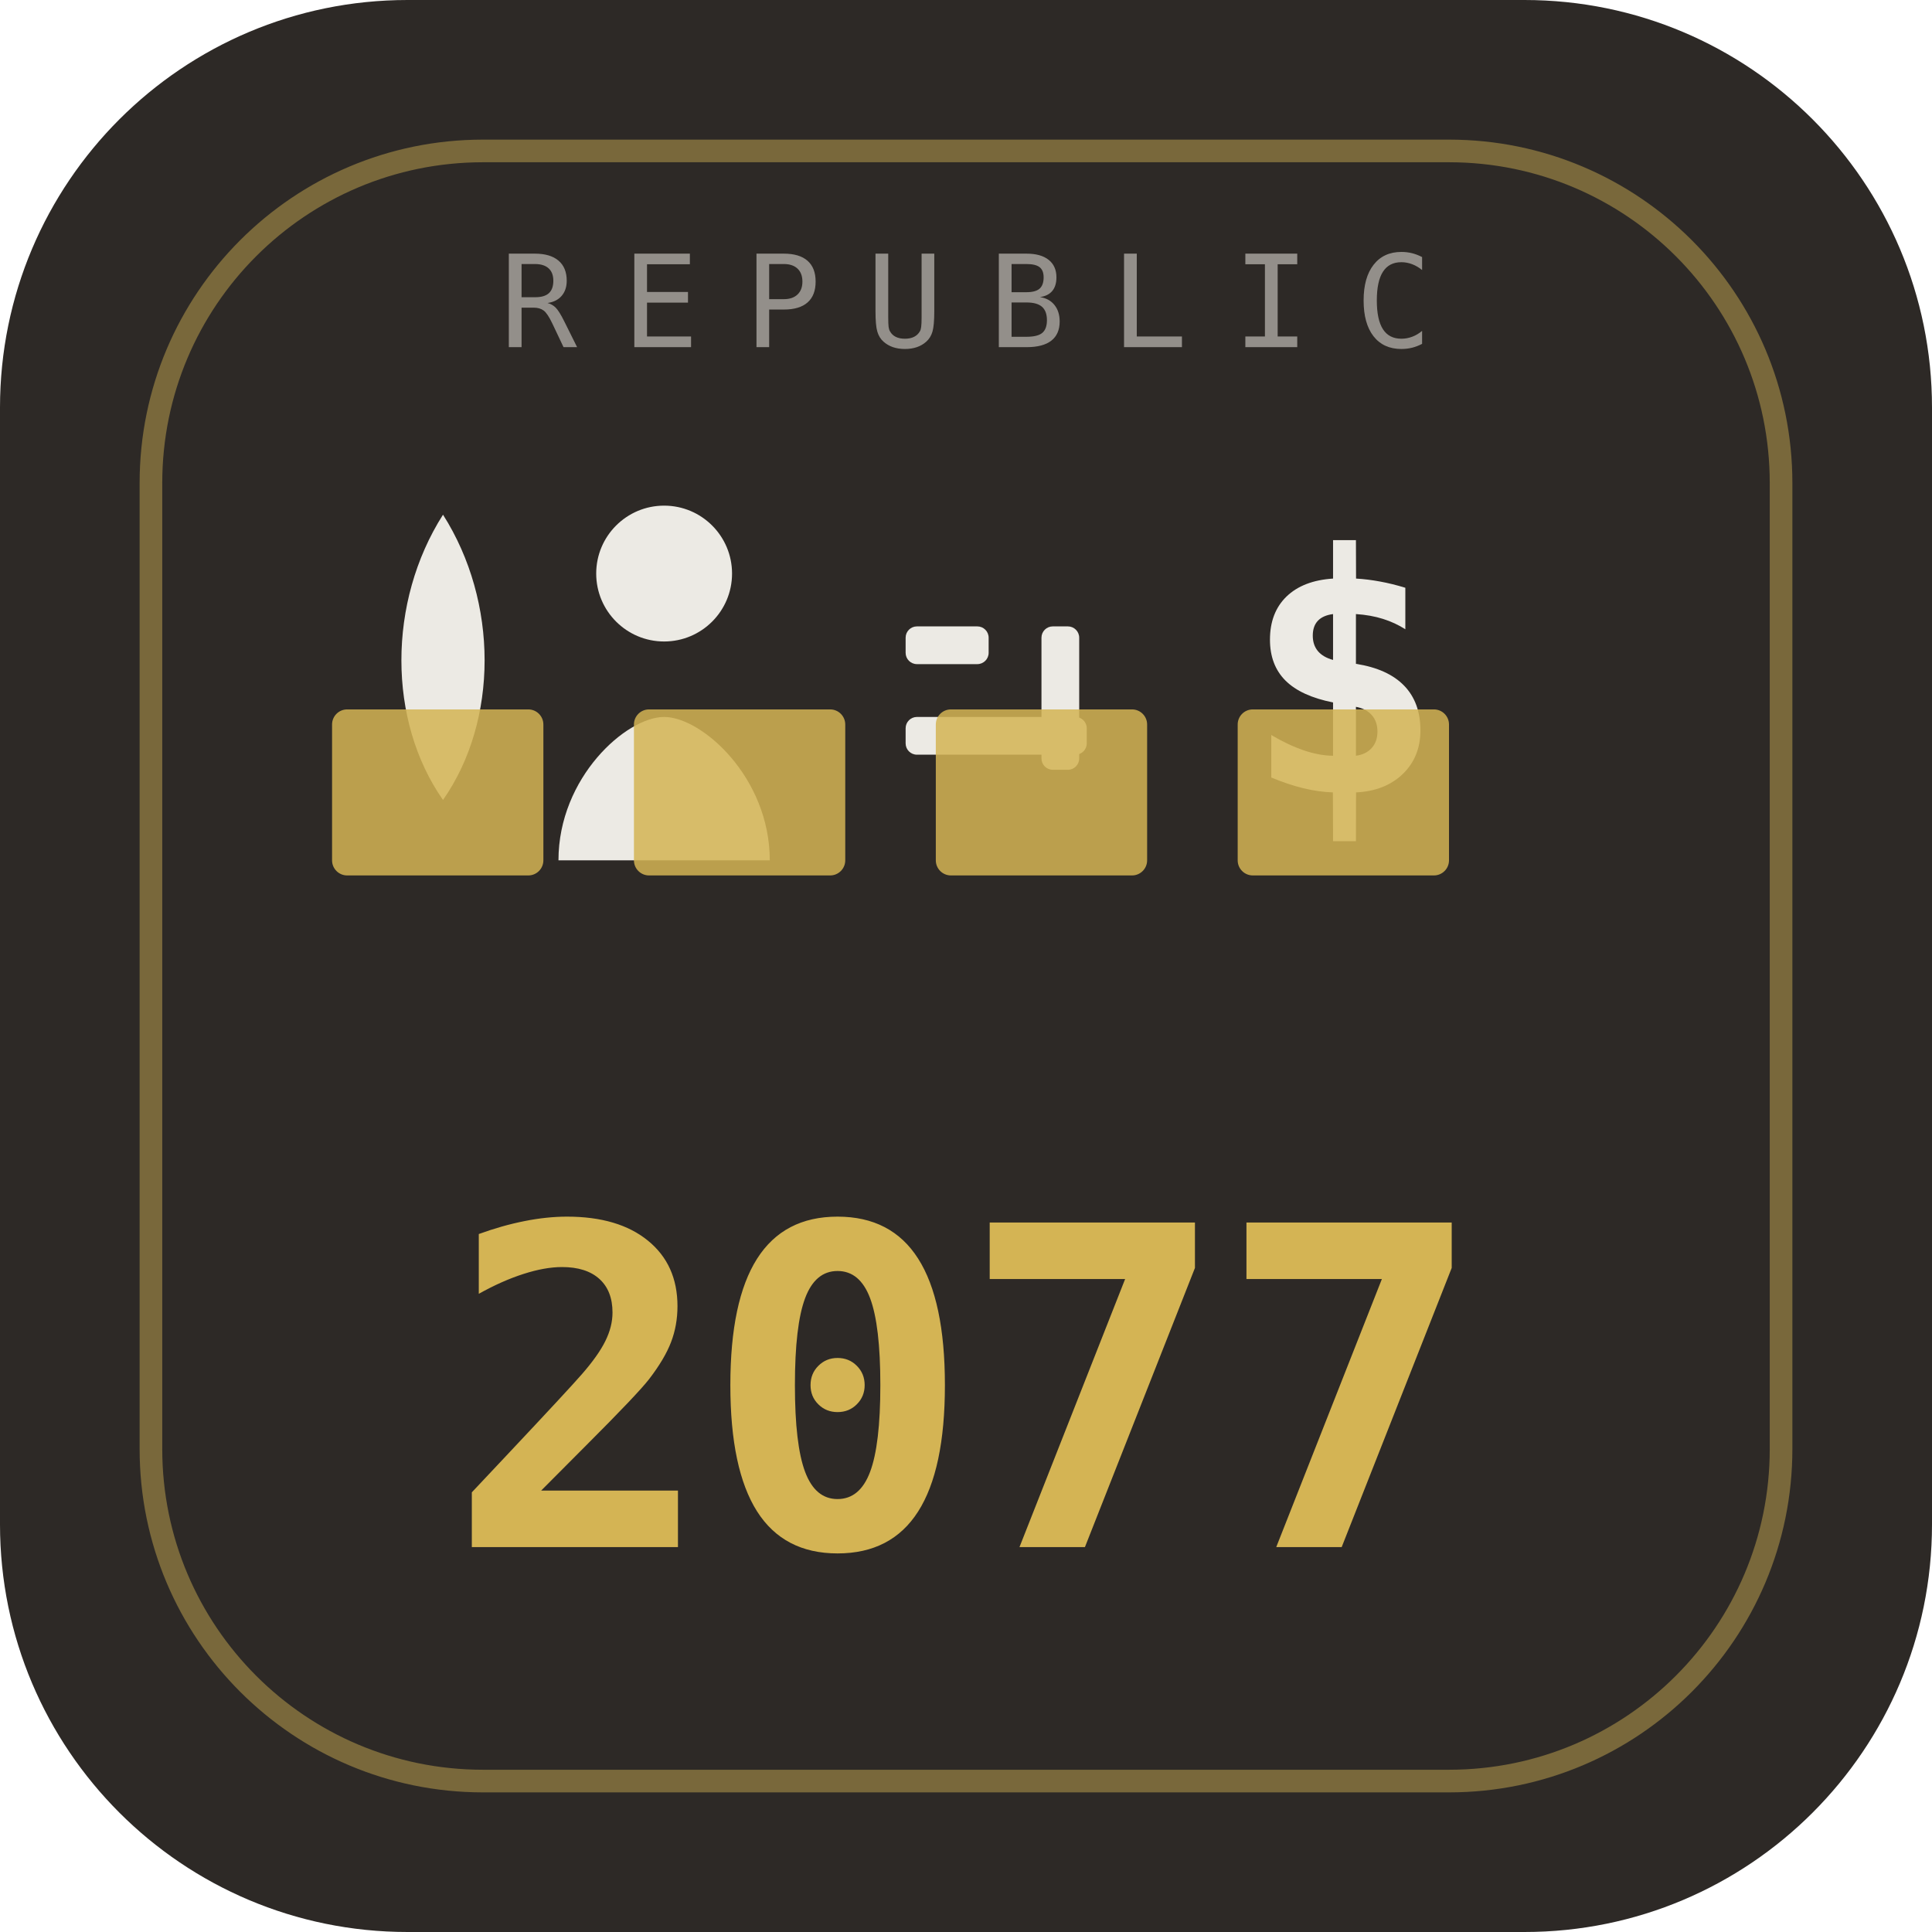
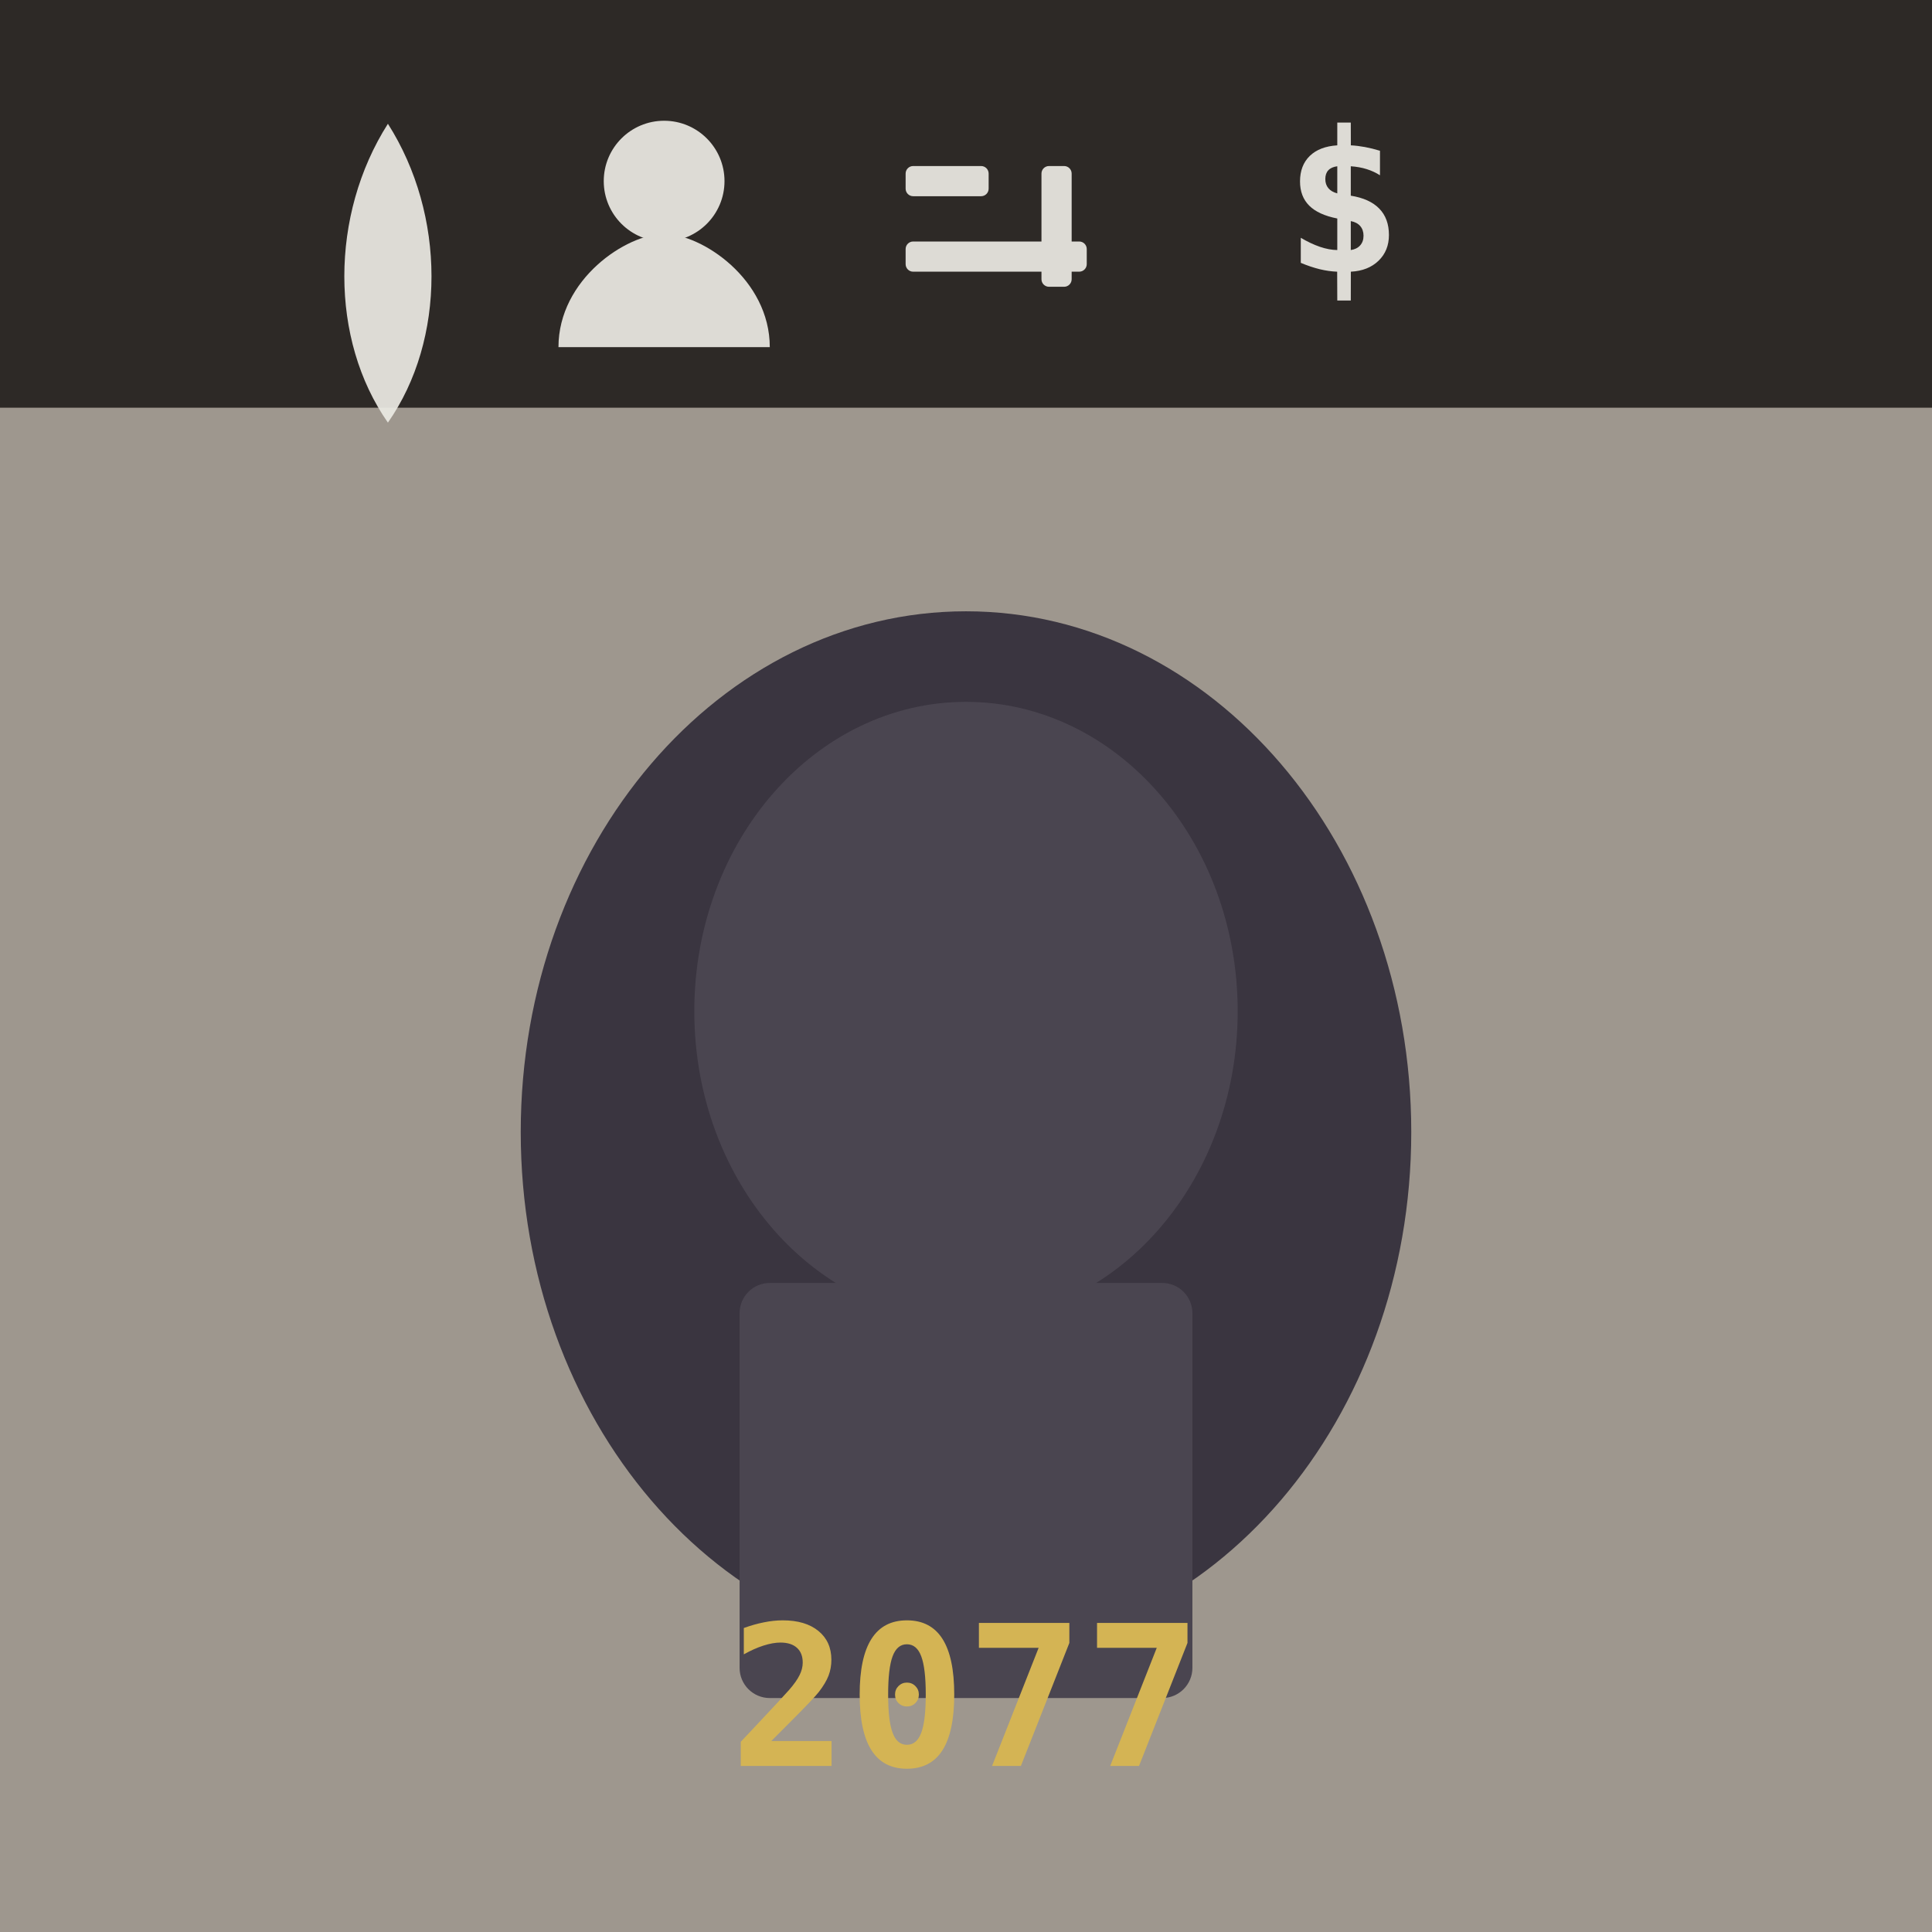
<svg xmlns="http://www.w3.org/2000/svg" viewBox="0 0 512 512">
-   <rect width="512" height="512" rx="108" fill="#2d2926" />
-   <rect x="40" y="40" width="432" height="432" rx="88" fill="none" stroke="#d4b454" stroke-width="6" opacity="0.45" />
-   <text x="256" y="92" text-anchor="middle" fill="#e8e4dc" font-family="ui-monospace, monospace" font-size="34" letter-spacing="0.35em" opacity="0.55">REPUBLIC</text>
-   <g fill="#eceae4">
-     <path transform="translate(88, 128) scale(1.05)" d="M28 8c-14 22-14 52 0 72 14-20 14-50 0-72z" />
-     <circle cx="176" cy="152" r="18" />
-     <path d="M148 228c0-22 18-38 28-38s28 16 28 38" />
-     <g transform="translate(232, 138)">
-       <rect x="8" y="52" width="48" height="10" rx="3" />
-       <rect x="44" y="28" width="10" height="38" rx="3" />
-       <rect x="8" y="28" width="22" height="10" rx="3" />
+   <rect width="512" height="512" rx="96" fill="#2d2926" />
+   <rect y="108" width="512" height="404" fill="#9e978e" />
+   <rect width="512" height="108" fill="#2d2926" />
+   <g fill="#eceae4" opacity="0.92">
+     <path transform="translate(72, 24) scale(1.1)" d="M28 8c-14 22-14 52 0 72 14-20 14-50 0-72z" />
+     <circle cx="176" cy="48" r="16" />
+     <path d="M148 92c0-18 18-30 28-30s28 12 28 30" />
+     <g transform="translate(232, 28)">
+       <rect x="8" y="36" width="48" height="8" rx="2" />
+       <rect x="44" y="16" width="8" height="32" rx="2" />
+       <rect x="8" y="16" width="22" height="8" rx="2" />
    </g>
-     <text x="356" y="210" text-anchor="middle" font-family="ui-monospace, monospace" font-size="88" font-weight="700">$</text>
+     <text x="356" y="72" text-anchor="middle" font-family="ui-monospace, monospace" font-size="52" font-weight="700">$</text>
  </g>
-   <g fill="#d4b454" opacity="0.85">
-     <rect x="88" y="188" width="56" height="44" rx="4" />
-     <rect x="168" y="188" width="56" height="44" rx="4" />
-     <rect x="248" y="188" width="56" height="44" rx="4" />
-     <rect x="328" y="188" width="56" height="44" rx="4" />
-   </g>
-   <text x="256" y="410" text-anchor="middle" fill="#d4b454" font-family="ui-monospace, monospace" font-size="118" font-weight="600" letter-spacing="-3">2077</text>
+   <ellipse cx="256" cy="300" rx="118" ry="138" fill="#3a3540" />
+   <ellipse cx="256" cy="268" rx="72" ry="82" fill="#4a4550" />
+   <rect x="196" y="340" width="120" height="110" rx="8" fill="#4a4550" />
+   <text x="256" y="468" text-anchor="middle" fill="#d4b454" font-family="ui-monospace, monospace" font-size="52" font-weight="700">2077</text>
</svg>
